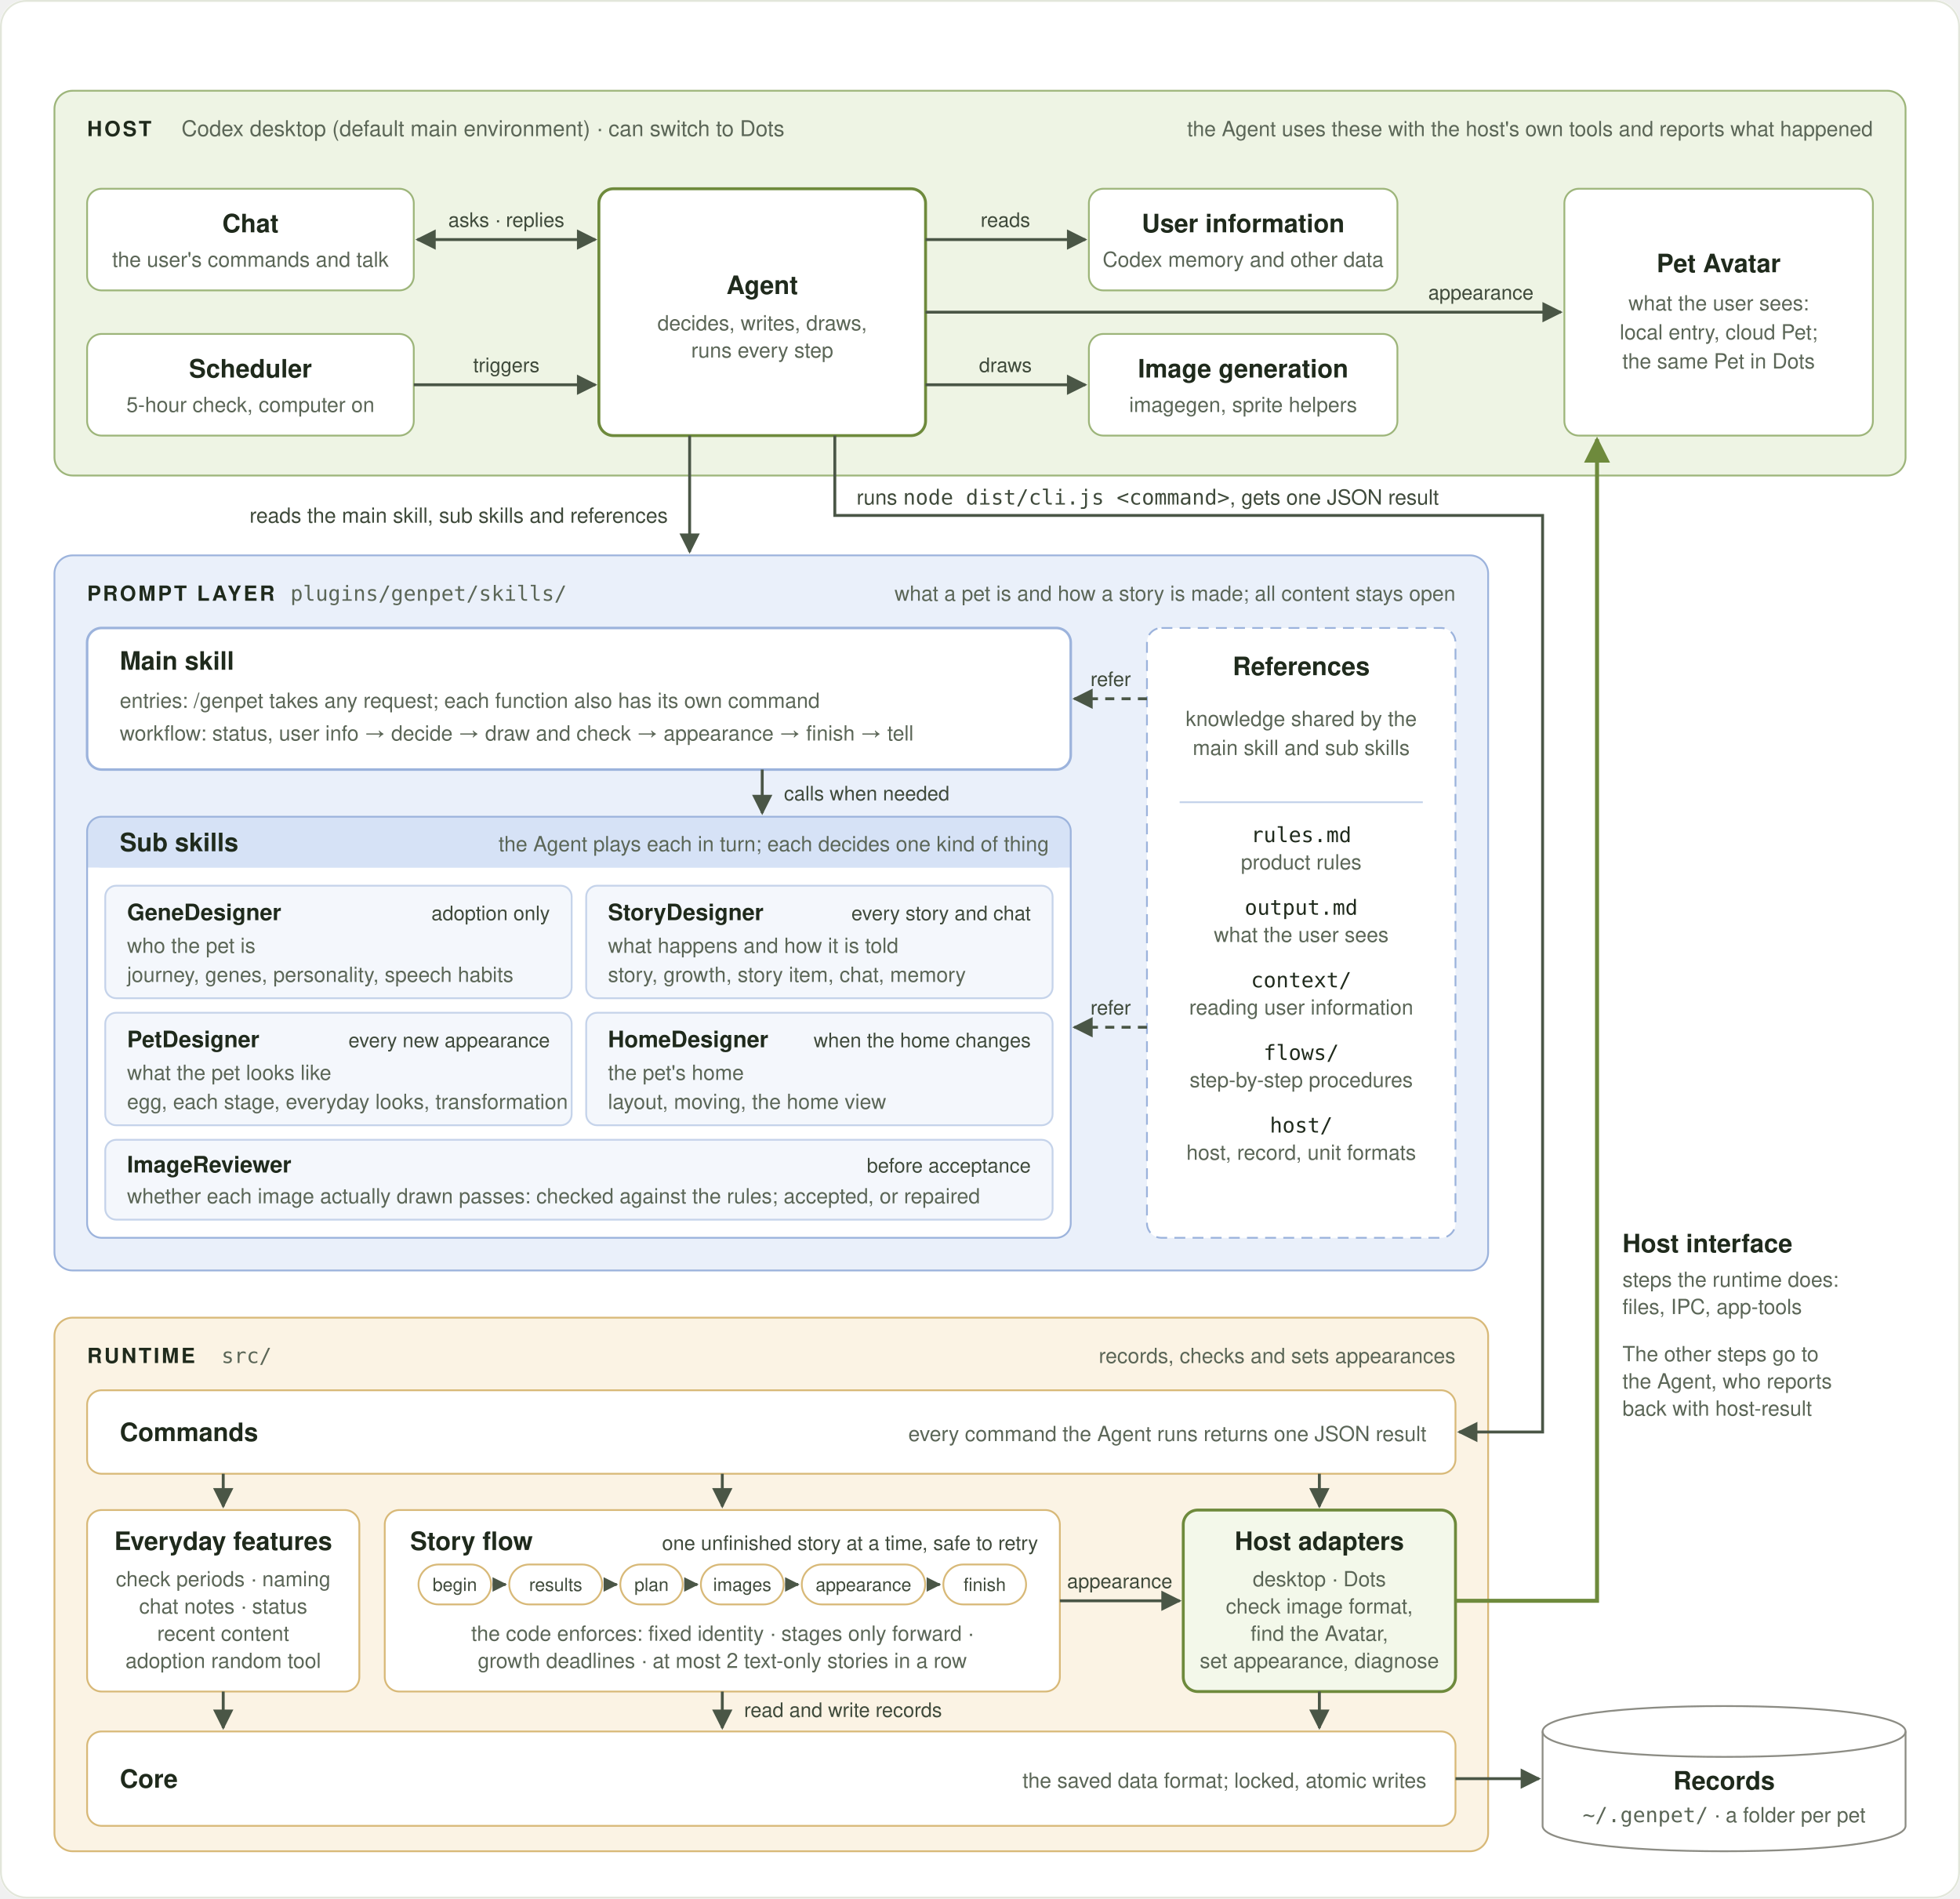
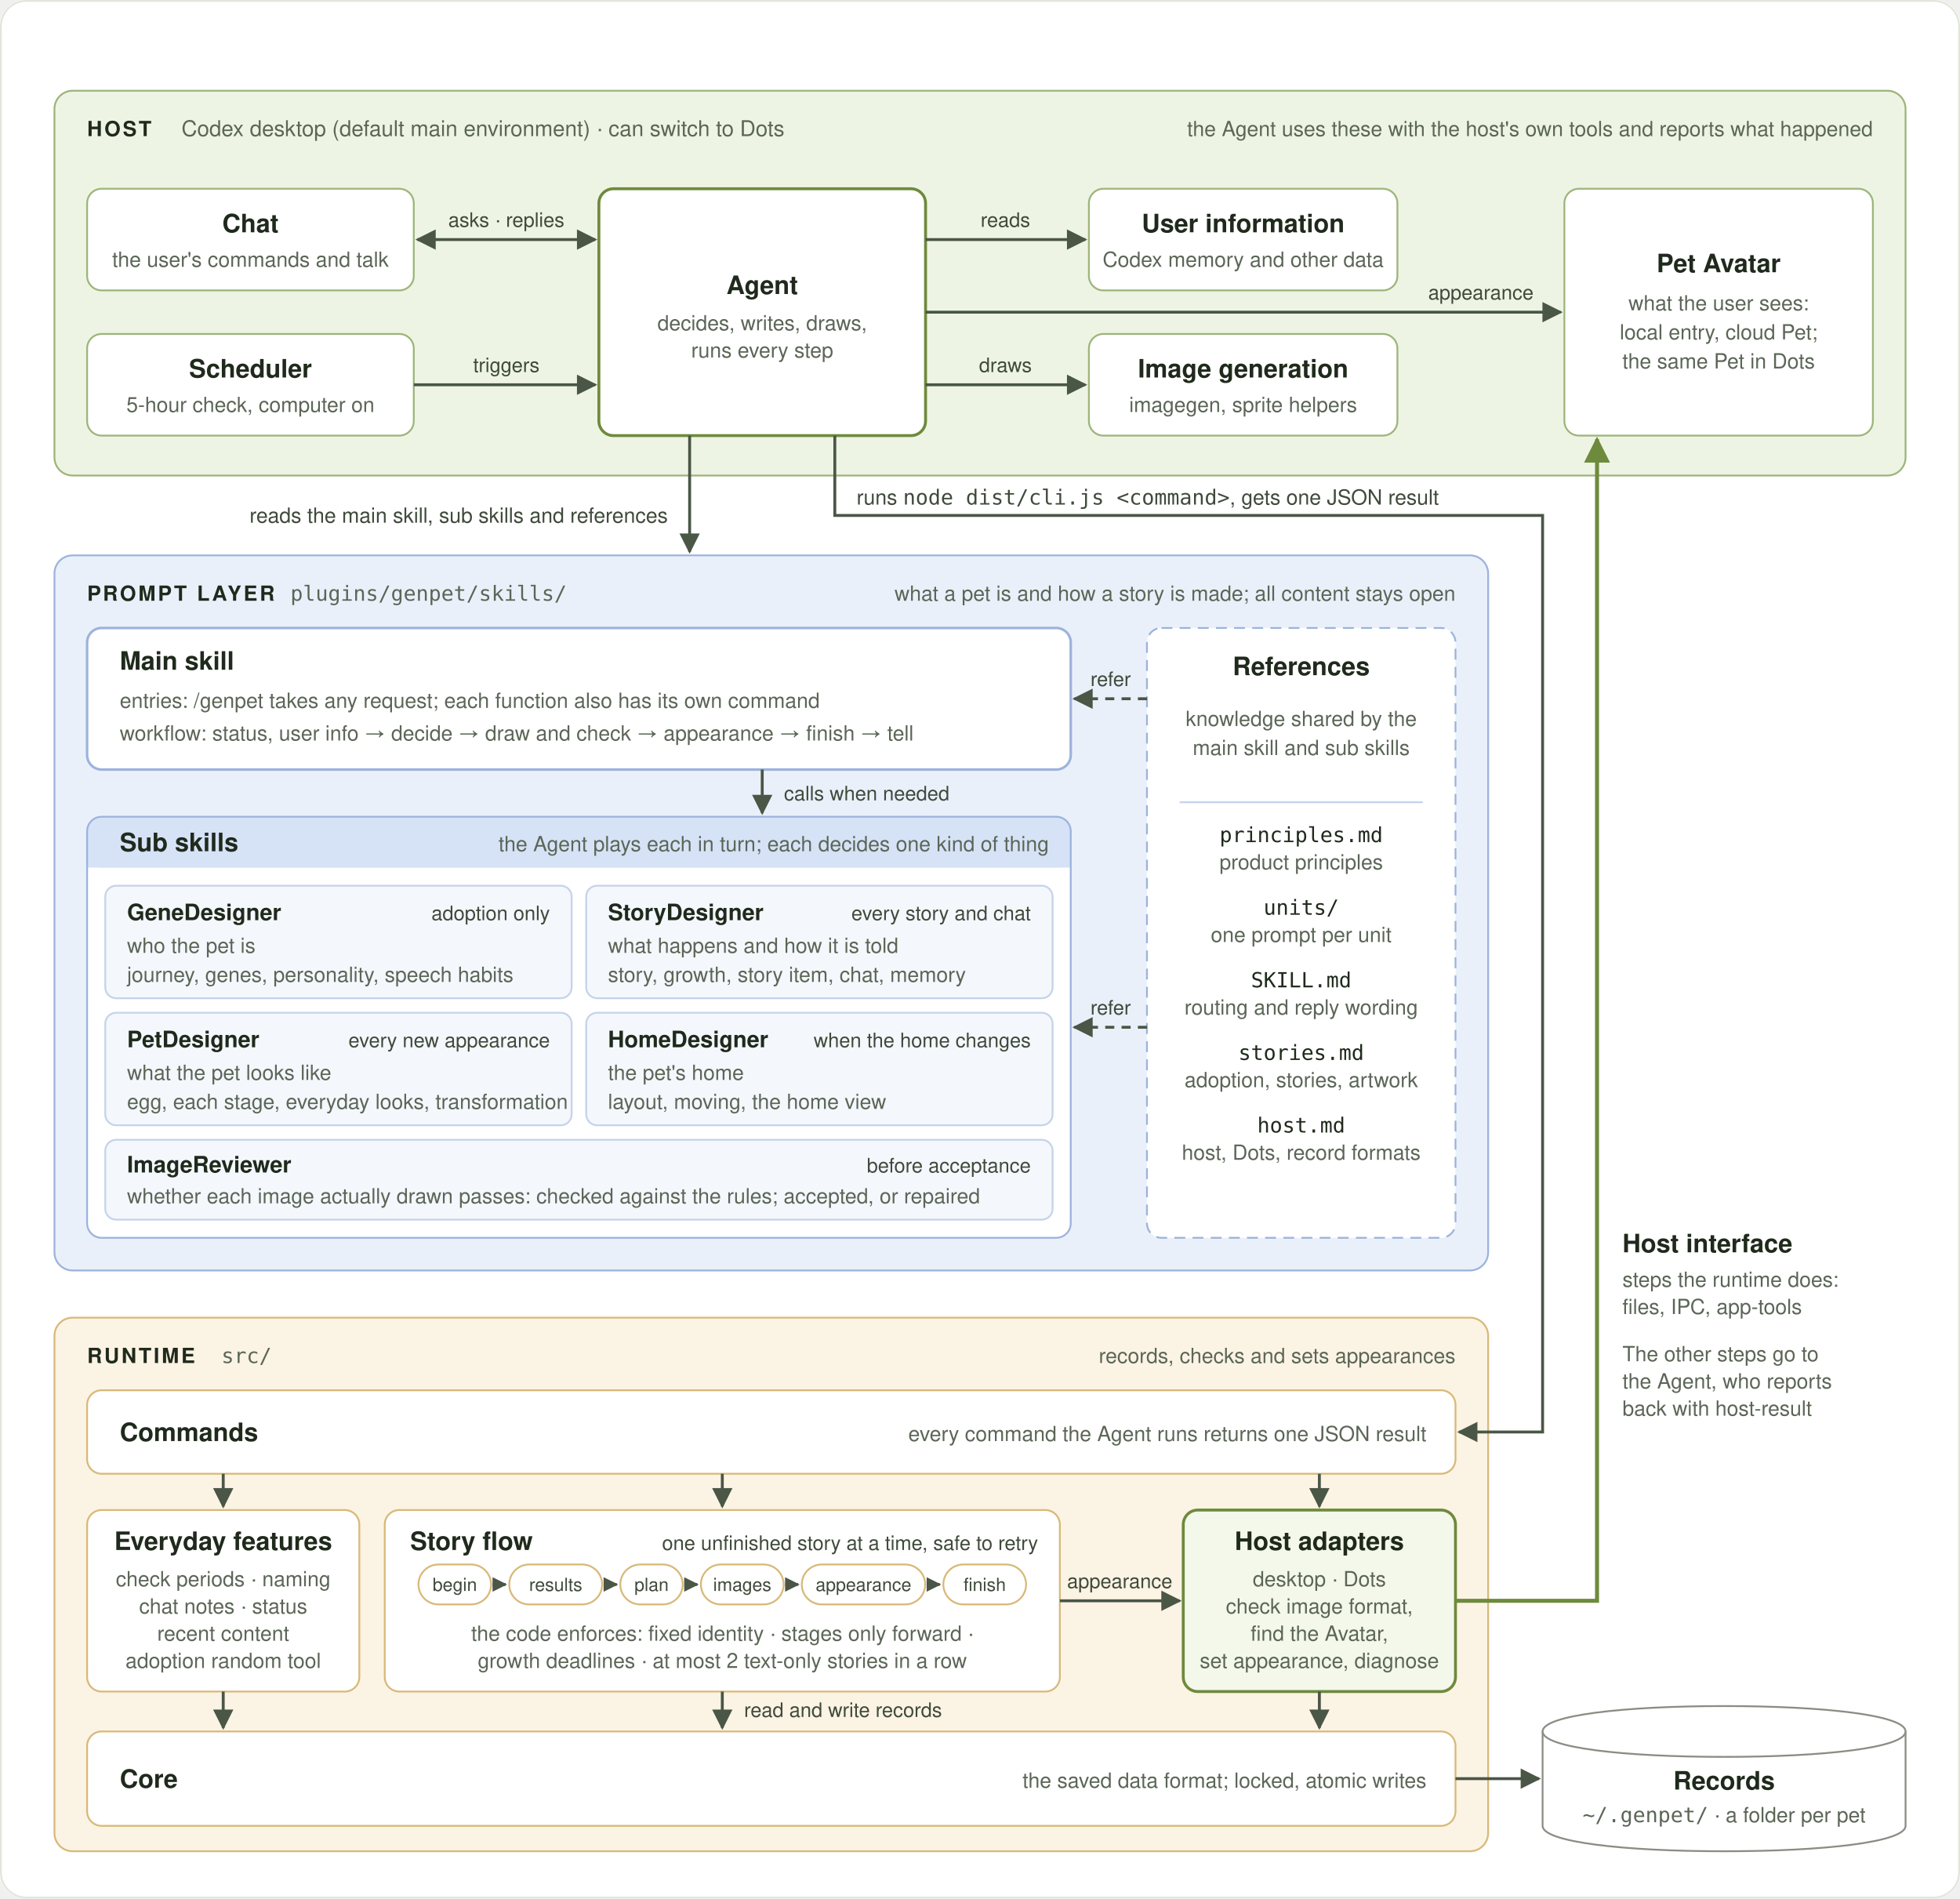
<svg xmlns="http://www.w3.org/2000/svg" viewBox="0 0 1080 1046" role="img" aria-labelledby="t d">
  <style>
    text { font-family: -apple-system, BlinkMacSystemFont, 'Segoe UI', Helvetica, Arial, sans-serif; fill: #1F2A1C; }
    .layer { font-size: 11.5px; font-weight: 700; letter-spacing: 1.2px; }
    .where { font-size: 12px; fill: #5B6657; }
    .name { font-size: 14px; font-weight: 600; }
    .sub { font-size: 11.5px; fill: #5B6657; }
    .grp { font-size: 12.5px; font-weight: 600; }
    .chip { font-size: 10px; fill: #3F4A3B; }
    .rel { font-size: 11px; fill: #3F4A3B; }
    .note { font-size: 11.5px; fill: #3F4A3B; }
    .mono { font-family: ui-monospace, SFMono-Regular, Menlo, Consolas, monospace; font-size: 11.5px; }
    .pill { font-size: 10px; font-weight: 600; fill: #8A5A00; }
    .flow { stroke: #4A5646; stroke-width: 1.6; fill: none; }
    .port { stroke: #6E8A3C; stroke-width: 2.2; fill: none; }
  </style>
  <defs>
    <marker id="a" viewBox="0 0 10 10" refX="9" refY="5" markerWidth="7" markerHeight="7" orient="auto-start-reverse">
      <path d="M0 0 10 5 0 10z" fill="#4A5646" />
    </marker>
    <marker id="p" viewBox="0 0 10 10" refX="9" refY="5" markerWidth="6.5" markerHeight="6.5" orient="auto-start-reverse">
      <path d="M0 0 10 5 0 10z" fill="#6E8A3C" />
    </marker>
    <marker id="s" viewBox="0 0 10 10" refX="9" refY="5" markerWidth="5" markerHeight="5" orient="auto-start-reverse">
      <path d="M0 0 10 5 0 10z" fill="#4A5646" />
    </marker>
  </defs>
  <rect width="1080" height="1046" rx="14" fill="#FFFFFF" />
  <rect x="0.5" y="0.5" width="1079" height="1045" rx="14" fill="none" stroke="#E2E6DA" />
  <rect x="30" y="50" width="1020" height="212" rx="10" fill="#EEF4E4" stroke="#9DB57A" />
  <text class="layer" x="48" y="75">HOST</text>
  <text class="where" x="100" y="75">Codex desktop (default main environment) · can switch to Dots</text>
  <text class="sub" x="1032" y="75" text-anchor="end">the Agent uses these with the host's own tools and reports what happened</text>
  <rect x="48" y="104" width="180" height="56" rx="8" fill="#FFFFFF" stroke="#9DB57A" />
  <text class="name" x="138" y="128" text-anchor="middle">Chat</text>
  <text class="sub" x="138" y="147" text-anchor="middle">the user's commands and talk</text>
  <rect x="48" y="184" width="180" height="56" rx="8" fill="#FFFFFF" stroke="#9DB57A" />
  <text class="name" x="138" y="208" text-anchor="middle">Scheduler</text>
  <text class="sub" x="138" y="227" text-anchor="middle">5-hour check, computer on</text>
  <rect x="330" y="104" width="180" height="136" rx="8" fill="#FFFFFF" stroke="#6E8A3C" stroke-width="1.6" />
  <text class="name" x="420" y="162" text-anchor="middle">Agent</text>
  <text class="sub" x="420" y="182" text-anchor="middle">decides, writes, draws,</text>
  <text class="sub" x="420" y="197" text-anchor="middle">runs every step</text>
  <path class="flow" d="M230 132H328" marker-start="url(#a)" marker-end="url(#a)" />
  <text class="rel" x="279" y="125" text-anchor="middle">asks · replies</text>
  <path class="flow" d="M228 212H328" marker-end="url(#a)" />
  <text class="rel" x="279" y="205" text-anchor="middle">triggers</text>
  <rect x="600" y="104" width="170" height="56" rx="8" fill="#FFFFFF" stroke="#9DB57A" />
  <text class="name" x="685" y="128" text-anchor="middle">User information</text>
  <text class="sub" x="685" y="147" text-anchor="middle">Codex memory and other data</text>
  <rect x="600" y="184" width="170" height="56" rx="8" fill="#FFFFFF" stroke="#9DB57A" />
  <text class="name" x="685" y="208" text-anchor="middle">Image generation</text>
  <text class="sub" x="685" y="227" text-anchor="middle">imagegen, sprite helpers</text>
  <path class="flow" d="M510 132H598" marker-end="url(#a)" />
  <text class="rel" x="554" y="125" text-anchor="middle">reads</text>
  <path class="flow" d="M510 212H598" marker-end="url(#a)" />
  <text class="rel" x="554" y="205" text-anchor="middle">draws</text>
  <rect x="862" y="104" width="170" height="136" rx="8" fill="#FFFFFF" stroke="#9DB57A" />
  <text class="name" x="947" y="150" text-anchor="middle">Pet Avatar</text>
  <text class="sub" x="947" y="171" text-anchor="middle">what the user sees:</text>
  <text class="sub" x="947" y="187" text-anchor="middle">local entry, cloud Pet;</text>
  <text class="sub" x="947" y="203" text-anchor="middle">the same Pet in Dots</text>
  <path class="flow" d="M510 172H860" marker-end="url(#a)" />
  <text class="rel" x="816" y="165" text-anchor="middle">appearance</text>
  <g transform="translate(0,56)">
    <path class="flow" d="M380 184V248" marker-end="url(#a)" />
    <text class="note" x="368" y="232" text-anchor="end">reads the main skill, sub skills and references</text>
    <rect x="30" y="250" width="790" height="394" rx="10" fill="#EAF0FA" stroke="#9CB3DC" />
    <text class="layer" x="48" y="275">PROMPT LAYER</text>
    <text class="where mono" x="160" y="275">plugins/genpet/skills/</text>
    <text class="sub" x="802" y="275" text-anchor="end">what a pet is and how a story is made; all content stays open</text>
    <rect x="48" y="290" width="542" height="78" rx="8" fill="#FFFFFF" stroke="#9CB3DC" stroke-width="1.4" />
    <text class="name" x="66" y="313">Main skill</text>
    <text class="sub" x="66" y="334">entries: /genpet takes any request; each function also has its own command</text>
    <text class="sub" x="66" y="352">workflow: status, user info → decide → draw and check → appearance → finish → tell</text>
    <path class="flow" d="M420 368V392" marker-end="url(#a)" />
    <text class="rel" x="432" y="385">calls when needed</text>
    <rect x="48" y="394" width="542" height="232" rx="8" fill="#FFFFFF" />
    <rect x="48" y="394" width="542" height="28" rx="8" fill="#D6E2F6" />
    <rect x="48" y="408" width="542" height="14" fill="#D6E2F6" />
    <rect x="48" y="394" width="542" height="232" rx="8" fill="none" stroke="#9CB3DC" />
    <text class="name" x="66" y="413">Sub skills</text>
    <text class="sub" x="578" y="413" text-anchor="end" fill="#3F4A3B">the Agent plays each in turn; each decides one kind of thing</text>
    <rect x="58" y="432" width="257" height="62" rx="6" fill="#F4F7FC" stroke="#C5D3EA" />
    <text class="grp" x="70" y="451">GeneDesigner</text>
    <text class="rel" x="303" y="451" text-anchor="end" fill="#5B6657">adoption only</text>
    <text class="sub" x="70" y="469" fill="#1F2A1C">who the pet is</text>
    <text class="sub" x="70" y="485">journey, genes, personality, speech habits</text>
    <rect x="323" y="432" width="257" height="62" rx="6" fill="#F4F7FC" stroke="#C5D3EA" />
    <text class="grp" x="335" y="451">StoryDesigner</text>
    <text class="rel" x="568" y="451" text-anchor="end" fill="#5B6657">every story and chat</text>
    <text class="sub" x="335" y="469" fill="#1F2A1C">what happens and how it is told</text>
    <text class="sub" x="335" y="485">story, growth, story item, chat, memory</text>
    <rect x="58" y="502" width="257" height="62" rx="6" fill="#F4F7FC" stroke="#C5D3EA" />
    <text class="grp" x="70" y="521">PetDesigner</text>
    <text class="rel" x="303" y="521" text-anchor="end" fill="#5B6657">every new appearance</text>
    <text class="sub" x="70" y="539" fill="#1F2A1C">what the pet looks like</text>
    <text class="sub" x="70" y="555">egg, each stage, everyday looks, transformation</text>
    <rect x="323" y="502" width="257" height="62" rx="6" fill="#F4F7FC" stroke="#C5D3EA" />
    <text class="grp" x="335" y="521">HomeDesigner</text>
    <text class="rel" x="568" y="521" text-anchor="end" fill="#5B6657">when the home changes</text>
    <text class="sub" x="335" y="539" fill="#1F2A1C">the pet's home</text>
    <text class="sub" x="335" y="555">layout, moving, the home view</text>
    <rect x="58" y="572" width="522" height="44" rx="6" fill="#F4F7FC" stroke="#C5D3EA" />
    <text class="grp" x="70" y="590">ImageReviewer</text>
    <text class="rel" x="568" y="590" text-anchor="end" fill="#5B6657">before acceptance</text>
    <text class="sub" x="70" y="607" fill="#3F4A3B">whether each image actually drawn passes: checked against the rules; accepted, or repaired</text>
    <rect x="632" y="290" width="170" height="336" rx="8" fill="#FFFFFF" stroke="#9CB3DC" stroke-dasharray="6 4" />
    <text class="name" x="717" y="316" text-anchor="middle">References</text>
    <text class="sub" x="717" y="344" text-anchor="middle">knowledge shared by the</text>
    <text class="sub" x="717" y="360" text-anchor="middle">main skill and sub skills</text>
    <path d="M650 386H784" stroke="#C5D3EA" stroke-width="1" />
-     <text class="mono" x="717" y="408" text-anchor="middle" fill="#1F2A1C">rules.md</text>
-     <text class="sub" x="717" y="423" text-anchor="middle">product rules</text>
-     <text class="mono" x="717" y="448" text-anchor="middle" fill="#1F2A1C">output.md</text>
-     <text class="sub" x="717" y="463" text-anchor="middle">what the user sees</text>
-     <text class="mono" x="717" y="488" text-anchor="middle" fill="#1F2A1C">context/</text>
-     <text class="sub" x="717" y="503" text-anchor="middle">reading user information</text>
-     <text class="mono" x="717" y="528" text-anchor="middle" fill="#1F2A1C">flows/</text>
-     <text class="sub" x="717" y="543" text-anchor="middle">step-by-step procedures</text>
-     <text class="mono" x="717" y="568" text-anchor="middle" fill="#1F2A1C">host/</text>
-     <text class="sub" x="717" y="583" text-anchor="middle">host, record, unit formats</text>
+     <text class="mono" x="717" y="408" text-anchor="middle" fill="#1F2A1C">principles.md</text>
+     <text class="sub" x="717" y="423" text-anchor="middle">product principles</text>
+     <text class="mono" x="717" y="448" text-anchor="middle" fill="#1F2A1C">units/</text>
+     <text class="sub" x="717" y="463" text-anchor="middle">one prompt per unit</text>
+     <text class="mono" x="717" y="488" text-anchor="middle" fill="#1F2A1C">SKILL.md</text>
+     <text class="sub" x="717" y="503" text-anchor="middle">routing and reply wording</text>
+     <text class="mono" x="717" y="528" text-anchor="middle" fill="#1F2A1C">stories.md</text>
+     <text class="sub" x="717" y="543" text-anchor="middle">adoption, stories, artwork</text>
+     <text class="mono" x="717" y="568" text-anchor="middle" fill="#1F2A1C">host.md</text>
+     <text class="sub" x="717" y="583" text-anchor="middle">host, Dots, record formats</text>
    <path class="flow" d="M632 329H592" stroke-dasharray="5 4" marker-end="url(#a)" />
    <text class="rel" x="612" y="322" text-anchor="middle">refer</text>
    <path class="flow" d="M632 510H592" stroke-dasharray="5 4" marker-end="url(#a)" />
    <text class="rel" x="612" y="503" text-anchor="middle">refer</text>
    <g transform="translate(0,242)">
      <rect x="30" y="428" width="790" height="294" rx="10" fill="#FBF3E4" stroke="#D8B978" />
      <text class="layer" x="48" y="453">RUNTIME</text>
      <text class="where mono" x="122" y="453">src/</text>
      <text class="sub" x="802" y="453" text-anchor="end">records, checks and sets appearances</text>
      <rect x="48" y="468" width="754" height="46" rx="8" fill="#FFFFFF" stroke="#D8B978" />
      <text class="name" x="66" y="496">Commands</text>
      <text class="sub" x="786" y="496" text-anchor="end">every command the Agent runs returns one JSON result</text>
      <path class="flow" d="M123 514V532" marker-end="url(#a)" />
      <path class="flow" d="M398 514V532" marker-end="url(#a)" />
      <path class="flow" d="M727 514V532" marker-end="url(#a)" />
      <rect x="48" y="534" width="150" height="100" rx="8" fill="#FFFFFF" stroke="#D8B978" />
      <text class="name" x="123" y="556" text-anchor="middle">Everyday features</text>
      <text class="sub" x="123" y="576" text-anchor="middle">check periods · naming</text>
      <text class="sub" x="123" y="591" text-anchor="middle">chat notes · status</text>
      <text class="sub" x="123" y="606" text-anchor="middle">recent content</text>
      <text class="sub" x="123" y="621" text-anchor="middle">adoption random tool</text>
      <rect x="212" y="534" width="372" height="100" rx="8" fill="#FFFFFF" stroke="#D8B978" />
      <text class="name" x="226" y="556">Story flow</text>
      <text class="rel" x="572" y="556" text-anchor="end" fill="#5B6657">one unfinished story at a time, safe to retry</text>
      <rect x="230.6" y="564" width="40.0" height="22" rx="11" fill="#FFFFFF" stroke="#D8B978" />
      <text class="chip" x="250.6" y="578.6" text-anchor="middle">begin</text>
      <path class="flow" d="M271.6 575H278.6" marker-end="url(#s)" stroke-width="1.2" />
      <rect x="280.6" y="564" width="51.2" height="22" rx="11" fill="#FFFFFF" stroke="#D8B978" />
      <text class="chip" x="306.2" y="578.6" text-anchor="middle">results</text>
      <path class="flow" d="M332.8 575H339.8" marker-end="url(#s)" stroke-width="1.2" />
      <rect x="341.8" y="564" width="34.4" height="22" rx="11" fill="#FFFFFF" stroke="#D8B978" />
      <text class="chip" x="359.0" y="578.6" text-anchor="middle">plan</text>
      <path class="flow" d="M377.2 575H384.2" marker-end="url(#s)" stroke-width="1.2" />
      <rect x="386.2" y="564" width="45.6" height="22" rx="11" fill="#FFFFFF" stroke="#D8B978" />
      <text class="chip" x="409.0" y="578.6" text-anchor="middle">images</text>
      <path class="flow" d="M432.8 575H439.8" marker-end="url(#s)" stroke-width="1.2" />
      <rect x="441.8" y="564" width="68.0" height="22" rx="11" fill="#FFFFFF" stroke="#D8B978" />
      <text class="chip" x="475.8" y="578.6" text-anchor="middle">appearance</text>
      <path class="flow" d="M510.8 575H517.8" marker-end="url(#s)" stroke-width="1.2" />
      <rect x="519.8" y="564" width="45.6" height="22" rx="11" fill="#FFFFFF" stroke="#D8B978" />
      <text class="chip" x="542.6" y="578.6" text-anchor="middle">finish</text>
      <text class="sub" x="398" y="606" text-anchor="middle">the code enforces: fixed identity · stages only forward ·</text>
      <text class="sub" x="398" y="621" text-anchor="middle" fill="#3F4A3B">growth deadlines · at most 2 text-only stories in a row</text>
      <rect x="652" y="534" width="150" height="100" rx="8" fill="#F3F8EA" stroke="#6E8A3C" stroke-width="1.6" />
      <text class="name" x="727" y="556" text-anchor="middle">Host adapters</text>
      <text class="sub" x="727" y="576" text-anchor="middle">desktop · Dots</text>
      <text class="sub" x="727" y="591" text-anchor="middle">check image format,</text>
      <text class="sub" x="727" y="606" text-anchor="middle">find the Avatar,</text>
      <text class="sub" x="727" y="621" text-anchor="middle">set appearance, diagnose</text>
      <path class="flow" d="M584 584H650" marker-end="url(#a)" />
      <text class="rel" x="617" y="577" text-anchor="middle">appearance</text>
      <path class="flow" d="M123 634V654" marker-end="url(#a)" />
      <path class="flow" d="M398 634V654" marker-end="url(#a)" />
      <path class="flow" d="M727 634V654" marker-end="url(#a)" />
      <text class="rel" x="410" y="648">read and write records</text>
      <rect x="48" y="656" width="754" height="52" rx="8" fill="#FFFFFF" stroke="#D8B978" />
      <text class="name" x="66" y="687">Core</text>
      <text class="sub" x="786" y="687" text-anchor="end">the saved data format; locked, atomic writes</text>
      <path class="port" d="M802 584H880V-56" marker-end="url(#p)" />
      <text class="name" x="894" y="392" fill="#4E6B22">Host interface</text>
      <text class="sub" x="894" y="411">steps the runtime does:</text>
      <text class="sub" x="894" y="426">files, IPC, app-tools</text>
      <text class="sub" x="894" y="452">The other steps go to</text>
      <text class="sub" x="894" y="467">the Agent, who reports</text>
      <text class="sub" x="894" y="482">back with host-result</text>
      <g transform="translate(0,-16)">
        <path class="flow" d="M802 698H848" marker-end="url(#a)" />
        <path d="M850 672c0-9 45-14 100-14s100 5 100 14v52c0 9-45 14-100 14s-100-5-100-14z" fill="#FFFFFF" stroke="#8C8C84" />
        <path d="M850 672c0 9 45 14 100 14s100-5 100-14" fill="none" stroke="#8C8C84" />
        <text class="name" x="950" y="704" text-anchor="middle">Records</text>
        <text class="sub" x="950" y="722" text-anchor="middle">
          <tspan class="mono">~/.genpet/</tspan> · a folder per pet</text>
      </g>
    </g>
  </g>
  <path class="flow" d="M460 240V284H850V789H804" marker-end="url(#a)" />
  <text class="note" x="472" y="278">runs <tspan class="mono">node dist/cli.js &lt;command&gt;</tspan>, gets one JSON result</text>
</svg>
